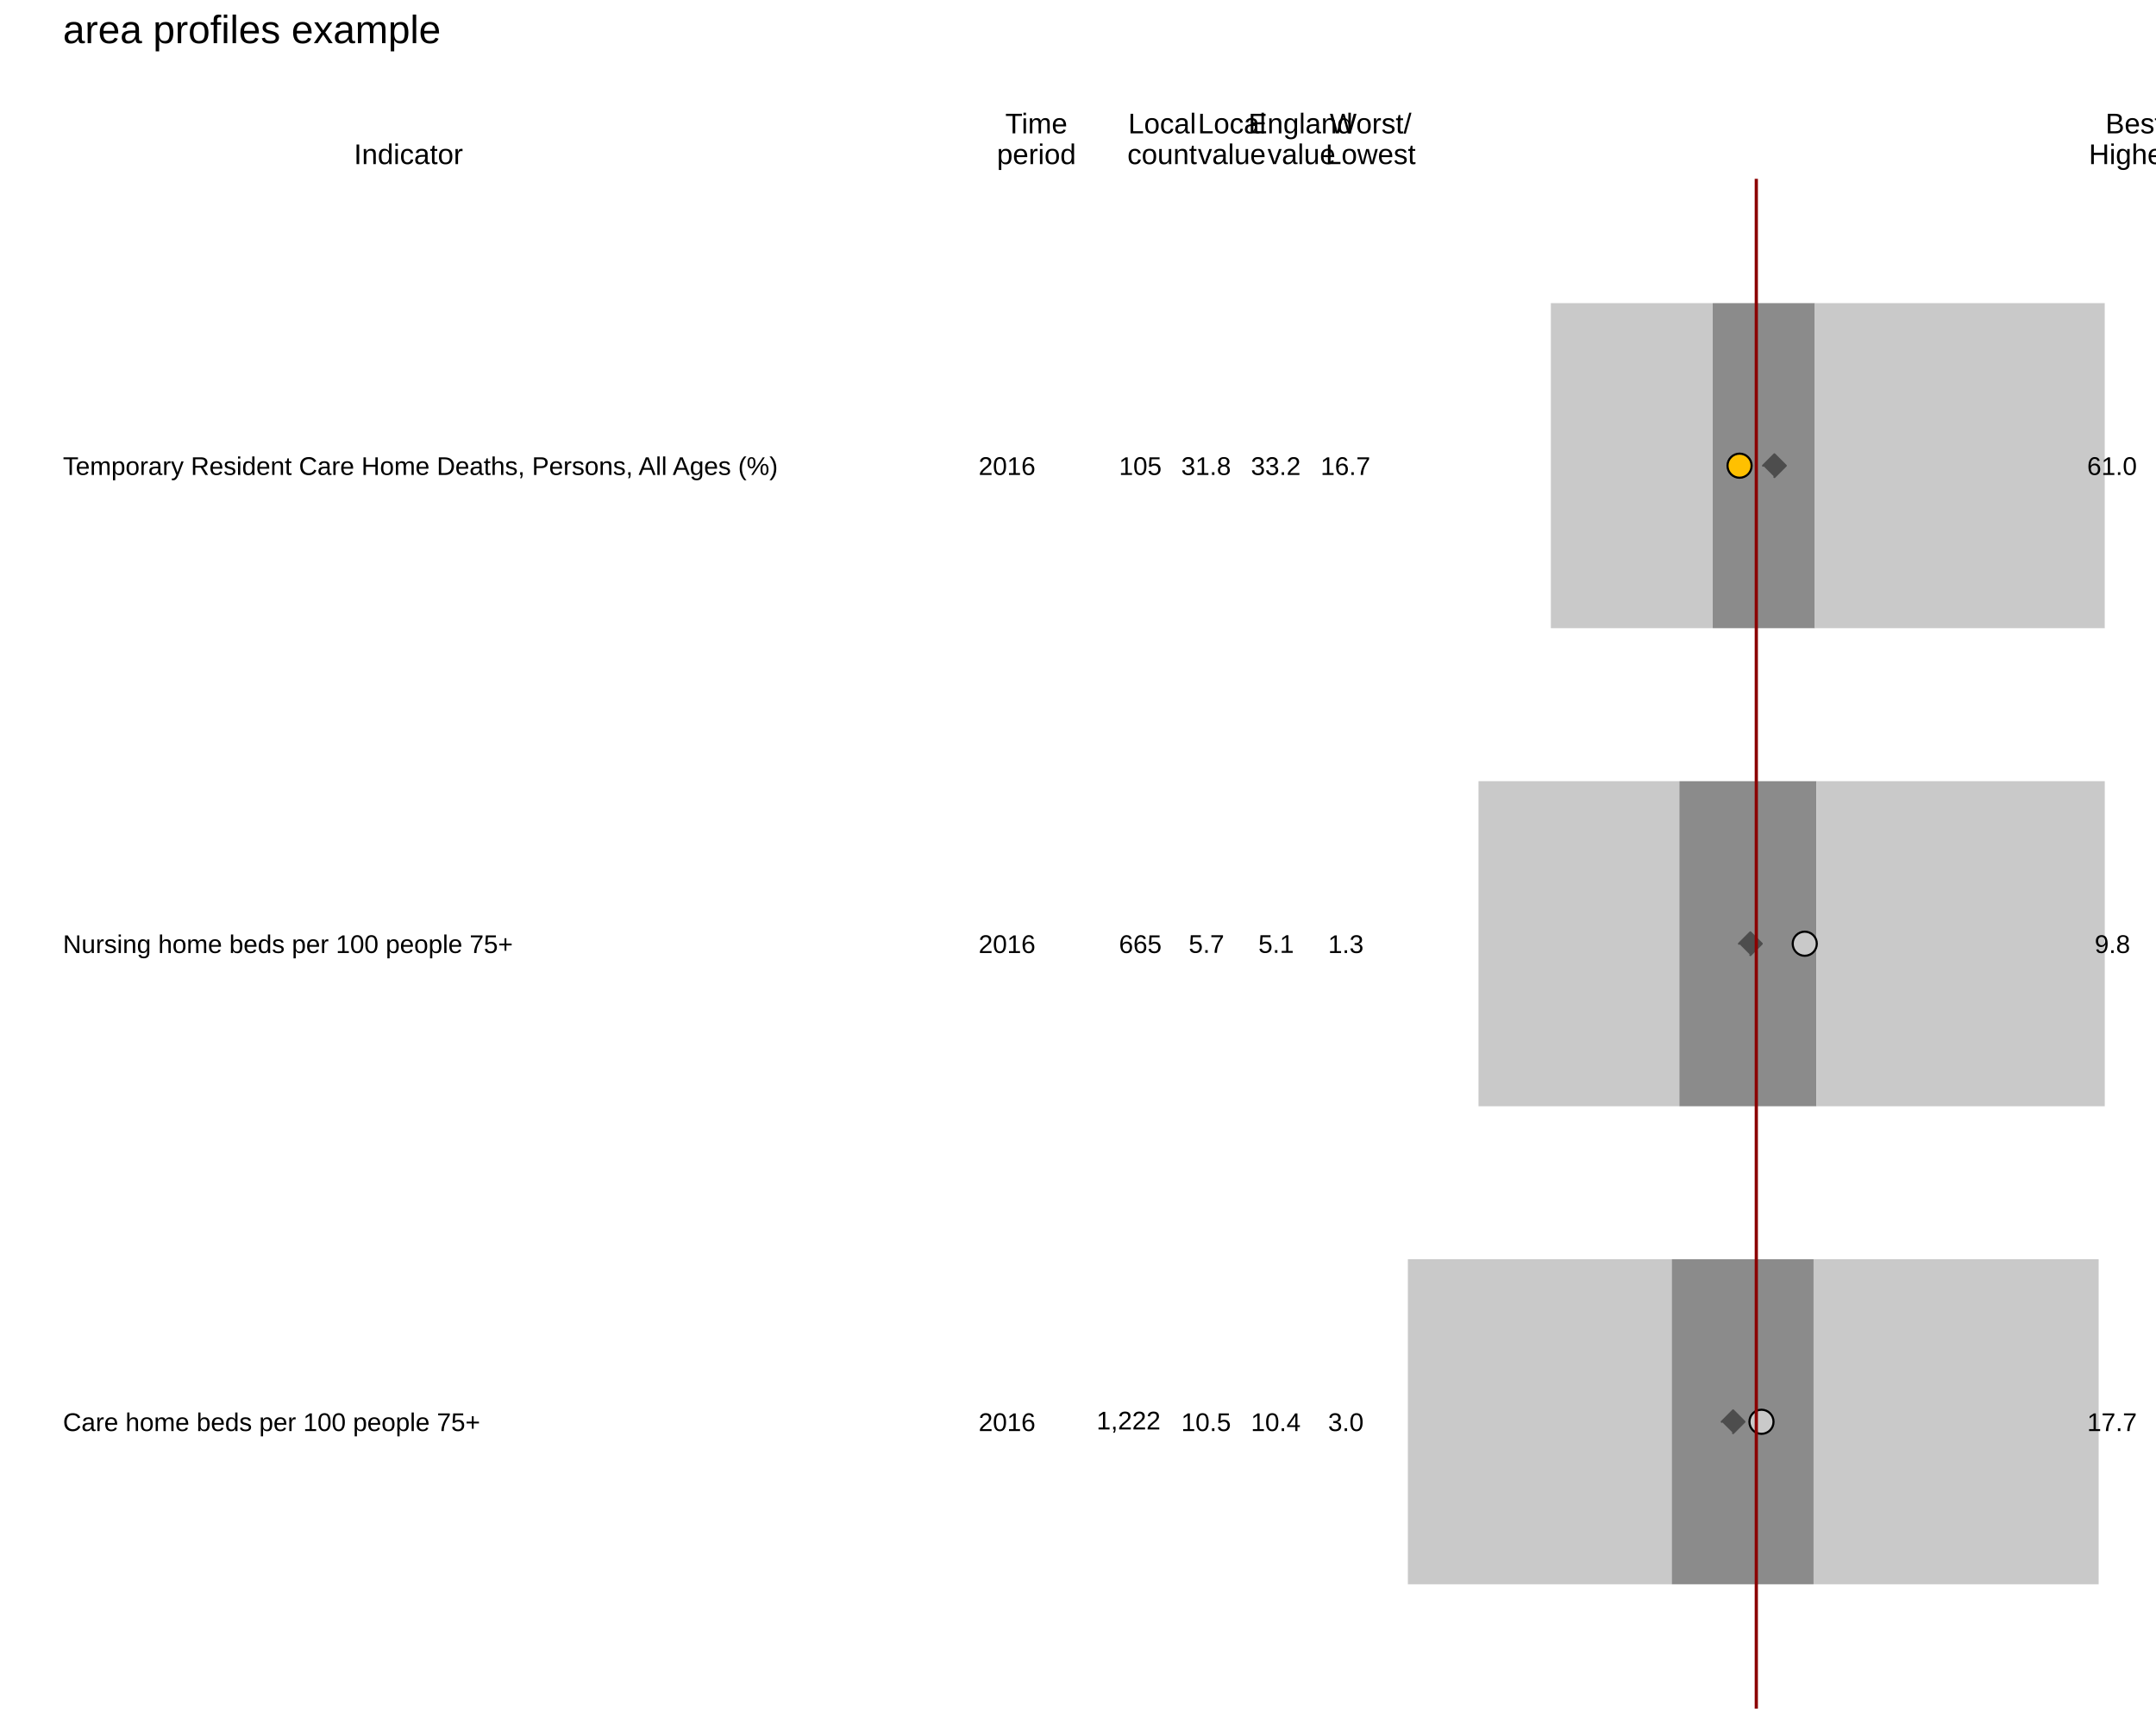
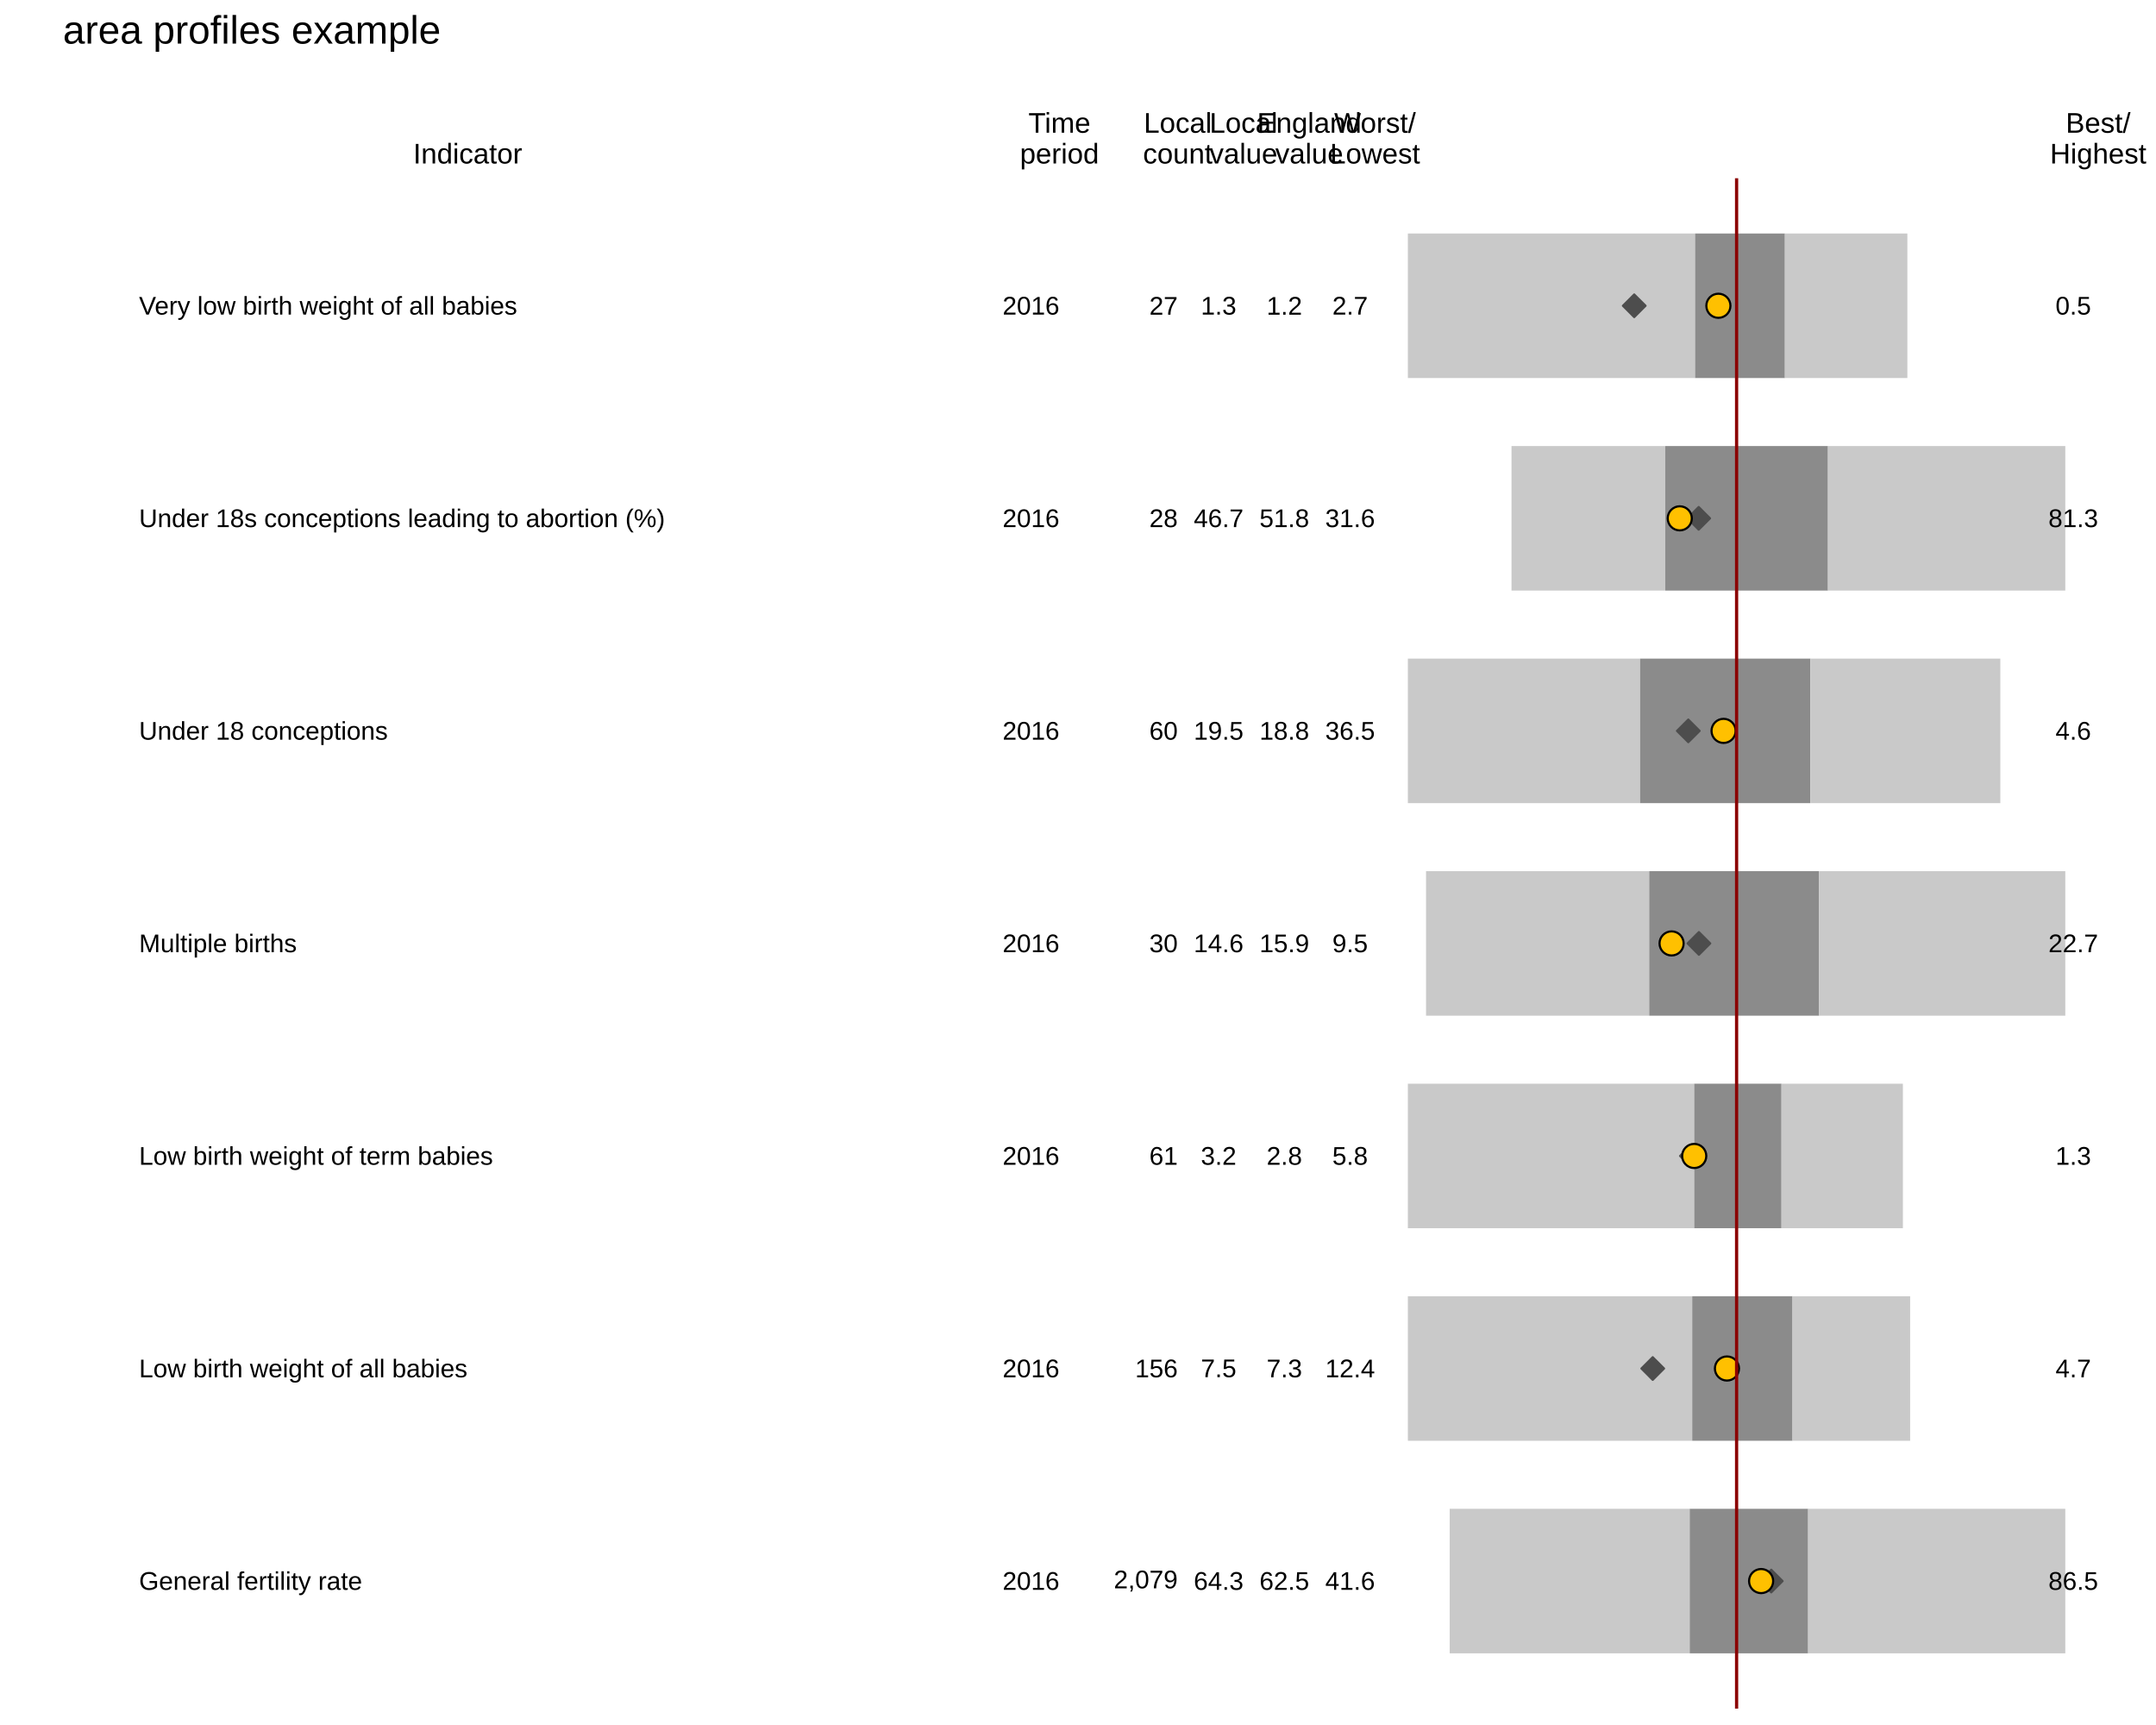
<svg xmlns="http://www.w3.org/2000/svg" viewBox="0 0 720.00 576.00">
  <defs>
    <style type="text/css">
-     line, polyline, path, rect, circle {
+     line, polyline, polygon, path, rect, circle {
      fill: none;
      stroke: #000000;
      stroke-linecap: round;
      stroke-linejoin: round;
      stroke-miterlimit: 10.00;
    }
  </style>
  </defs>
  <rect width="100%" height="100%" style="stroke: none; fill: #FFFFFF;" />
  <defs>
-     <clipPath id="cpMjEuMDA1OHw3MTQuNTIxfDU3MC41MjF8NTkuNzIyNg==">
-       <rect x="21.01" y="59.72" width="693.51" height="510.80" />
+     <clipPath id="cpMjEuMDF8NzE0LjUyfDU3MC41Mnw1OS41Mg==">
+       <rect x="21.01" y="59.52" width="693.51" height="511.00" />
    </clipPath>
  </defs>
-   <rect x="470.16" y="420.47" width="0.00" height="108.54" style="stroke-width: 1.07; stroke: none; stroke-linecap: butt; fill: #FFFFFF;" clip-path="url(#cpMjEuMDA1OHw3MTQuNTIxfDU3MC41MjF8NTkuNzIyNg==)" />
-   <rect x="470.16" y="420.47" width="88.13" height="108.54" style="stroke-width: 1.07; stroke: none; stroke-linecap: butt; fill: #C9C9C9;" clip-path="url(#cpMjEuMDA1OHw3MTQuNTIxfDU3MC41MjF8NTkuNzIyNg==)" />
-   <rect x="558.29" y="420.47" width="47.36" height="108.54" style="stroke-width: 1.07; stroke: none; stroke-linecap: butt; fill: #8B8B8B;" clip-path="url(#cpMjEuMDA1OHw3MTQuNTIxfDU3MC41MjF8NTkuNzIyNg==)" />
-   <rect x="605.65" y="420.47" width="95.20" height="108.54" style="stroke-width: 1.07; stroke: none; stroke-linecap: butt; fill: #C9C9C9;" clip-path="url(#cpMjEuMDA1OHw3MTQuNTIxfDU3MC41MjF8NTkuNzIyNg==)" />
-   <rect x="470.16" y="260.85" width="23.59" height="108.54" style="stroke-width: 1.07; stroke: none; stroke-linecap: butt; fill: #FFFFFF;" clip-path="url(#cpMjEuMDA1OHw3MTQuNTIxfDU3MC41MjF8NTkuNzIyNg==)" />
-   <rect x="493.75" y="260.85" width="67.07" height="108.54" style="stroke-width: 1.07; stroke: none; stroke-linecap: butt; fill: #C9C9C9;" clip-path="url(#cpMjEuMDA1OHw3MTQuNTIxfDU3MC41MjF8NTkuNzIyNg==)" />
-   <rect x="560.82" y="260.85" width="45.80" height="108.54" style="stroke-width: 1.07; stroke: none; stroke-linecap: butt; fill: #8B8B8B;" clip-path="url(#cpMjEuMDA1OHw3MTQuNTIxfDU3MC41MjF8NTkuNzIyNg==)" />
-   <rect x="606.62" y="260.85" width="96.27" height="108.54" style="stroke-width: 1.07; stroke: none; stroke-linecap: butt; fill: #C9C9C9;" clip-path="url(#cpMjEuMDA1OHw3MTQuNTIxfDU3MC41MjF8NTkuNzIyNg==)" />
-   <rect x="470.16" y="101.22" width="47.75" height="108.54" style="stroke-width: 1.07; stroke: none; stroke-linecap: butt; fill: #FFFFFF;" clip-path="url(#cpMjEuMDA1OHw3MTQuNTIxfDU3MC41MjF8NTkuNzIyNg==)" />
-   <rect x="517.91" y="101.22" width="54.05" height="108.54" style="stroke-width: 1.07; stroke: none; stroke-linecap: butt; fill: #C9C9C9;" clip-path="url(#cpMjEuMDA1OHw3MTQuNTIxfDU3MC41MjF8NTkuNzIyNg==)" />
-   <rect x="571.97" y="101.22" width="34.11" height="108.54" style="stroke-width: 1.07; stroke: none; stroke-linecap: butt; fill: #8B8B8B;" clip-path="url(#cpMjEuMDA1OHw3MTQuNTIxfDU3MC41MjF8NTkuNzIyNg==)" />
-   <rect x="606.07" y="101.22" width="96.81" height="108.54" style="stroke-width: 1.07; stroke: none; stroke-linecap: butt; fill: #C9C9C9;" clip-path="url(#cpMjEuMDA1OHw3MTQuNTIxfDU3MC41MjF8NTkuNzIyNg==)" />
-   <polyline points="578.77,478.53 582.55,474.75 578.77,470.96 574.98,474.75 " style="stroke-width: 0.71; stroke: #4D4D4D; fill: #4D4D4D;" clip-path="url(#cpMjEuMDA1OHw3MTQuNTIxfDU3MC41MjF8NTkuNzIyNg==)" />
-   <polyline points="584.54,318.91 588.33,315.12 584.54,311.33 580.75,315.12 " style="stroke-width: 0.71; stroke: #4D4D4D; fill: #4D4D4D;" clip-path="url(#cpMjEuMDA1OHw3MTQuNTIxfDU3MC41MjF8NTkuNzIyNg==)" />
-   <polyline points="592.57,159.28 596.36,155.50 592.57,151.71 588.78,155.50 " style="stroke-width: 0.71; stroke: #4D4D4D; fill: #4D4D4D;" clip-path="url(#cpMjEuMDA1OHw3MTQuNTIxfDU3MC41MjF8NTkuNzIyNg==)" />
-   <circle cx="588.25" cy="474.75" r="3.02pt" style="stroke-width: 0.71; fill: #C9C9C9;" clip-path="url(#cpMjEuMDA1OHw3MTQuNTIxfDU3MC41MjF8NTkuNzIyNg==)" />
-   <circle cx="602.70" cy="315.12" r="3.02pt" style="stroke-width: 0.71; fill: #C9C9C9;" clip-path="url(#cpMjEuMDA1OHw3MTQuNTIxfDU3MC41MjF8NTkuNzIyNg==)" />
-   <circle cx="580.93" cy="155.50" r="3.02pt" style="stroke-width: 0.71; fill: #FFC000;" clip-path="url(#cpMjEuMDA1OHw3MTQuNTIxfDU3MC41MjF8NTkuNzIyNg==)" />
-   <line x1="586.52" y1="570.52" x2="586.52" y2="59.72" style="stroke-width: 1.07; stroke: #8B0000; stroke-linecap: butt;" clip-path="url(#cpMjEuMDA1OHw3MTQuNTIxfDU3MC41MjF8NTkuNzIyNg==)" />
-   <g clip-path="url(#cpMjEuMDA1OHw3MTQuNTIxfDU3MC41MjF8NTkuNzIyNg==)">
-     <text x="697.00" y="477.84" style="font-size: 8.54px; font-family: Liberation Sans;" textLength="17.52px" lengthAdjust="spacingAndGlyphs">17.7</text>
-   </g>
-   <g clip-path="url(#cpMjEuMDA1OHw3MTQuNTIxfDU3MC41MjF8NTkuNzIyNg==)">
-     <text x="443.51" y="477.84" style="font-size: 8.54px; font-family: Liberation Sans;" textLength="15.01px" lengthAdjust="spacingAndGlyphs">3.0 </text>
-   </g>
-   <g clip-path="url(#cpMjEuMDA1OHw3MTQuNTIxfDU3MC41MjF8NTkuNzIyNg==)">
-     <text x="699.51" y="318.22" style="font-size: 8.54px; font-family: Liberation Sans;" textLength="15.01px" lengthAdjust="spacingAndGlyphs">9.8 </text>
-   </g>
-   <g clip-path="url(#cpMjEuMDA1OHw3MTQuNTIxfDU3MC41MjF8NTkuNzIyNg==)">
-     <text x="443.51" y="318.22" style="font-size: 8.54px; font-family: Liberation Sans;" textLength="15.01px" lengthAdjust="spacingAndGlyphs">1.3 </text>
-   </g>
-   <g clip-path="url(#cpMjEuMDA1OHw3MTQuNTIxfDU3MC41MjF8NTkuNzIyNg==)">
-     <text x="697.00" y="158.59" style="font-size: 8.54px; font-family: Liberation Sans;" textLength="17.52px" lengthAdjust="spacingAndGlyphs">61.0</text>
-   </g>
-   <g clip-path="url(#cpMjEuMDA1OHw3MTQuNTIxfDU3MC41MjF8NTkuNzIyNg==)">
-     <text x="441.01" y="158.59" style="font-size: 8.54px; font-family: Liberation Sans;" textLength="17.52px" lengthAdjust="spacingAndGlyphs">16.7</text>
-   </g>
-   <g clip-path="url(#cpMjEuMDA1OHw3MTQuNTIxfDU3MC41MjF8NTkuNzIyNg==)">
-     <text x="417.74" y="477.84" style="font-size: 8.54px; font-family: Liberation Sans;" textLength="17.52px" lengthAdjust="spacingAndGlyphs">10.4</text>
-   </g>
-   <g clip-path="url(#cpMjEuMDA1OHw3MTQuNTIxfDU3MC41MjF8NTkuNzIyNg==)">
-     <text x="420.24" y="318.17" style="font-size: 8.54px; font-family: Liberation Sans;" textLength="15.01px" lengthAdjust="spacingAndGlyphs">5.1 </text>
-   </g>
-   <g clip-path="url(#cpMjEuMDA1OHw3MTQuNTIxfDU3MC41MjF8NTkuNzIyNg==)">
-     <text x="417.74" y="158.59" style="font-size: 8.54px; font-family: Liberation Sans;" textLength="17.52px" lengthAdjust="spacingAndGlyphs">33.2</text>
-   </g>
-   <g clip-path="url(#cpMjEuMDA1OHw3MTQuNTIxfDU3MC41MjF8NTkuNzIyNg==)">
-     <text x="394.46" y="477.84" style="font-size: 8.54px; font-family: Liberation Sans;" textLength="17.52px" lengthAdjust="spacingAndGlyphs">10.5</text>
-   </g>
-   <g clip-path="url(#cpMjEuMDA1OHw3MTQuNTIxfDU3MC41MjF8NTkuNzIyNg==)">
-     <text x="396.97" y="318.17" style="font-size: 8.54px; font-family: Liberation Sans;" textLength="15.01px" lengthAdjust="spacingAndGlyphs">5.7 </text>
-   </g>
-   <g clip-path="url(#cpMjEuMDA1OHw3MTQuNTIxfDU3MC41MjF8NTkuNzIyNg==)">
-     <text x="394.46" y="158.59" style="font-size: 8.54px; font-family: Liberation Sans;" textLength="17.52px" lengthAdjust="spacingAndGlyphs">31.8</text>
-   </g>
-   <g clip-path="url(#cpMjEuMDA1OHw3MTQuNTIxfDU3MC41MjF8NTkuNzIyNg==)">
-     <text x="366.19" y="477.31" style="font-size: 8.54px; font-family: Liberation Sans;" textLength="22.52px" lengthAdjust="spacingAndGlyphs">1,222</text>
-   </g>
-   <g clip-path="url(#cpMjEuMDA1OHw3MTQuNTIxfDU3MC41MjF8NTkuNzIyNg==)">
-     <text x="373.69" y="318.22" style="font-size: 8.54px; font-family: Liberation Sans;" textLength="15.02px" lengthAdjust="spacingAndGlyphs">665</text>
-   </g>
-   <g clip-path="url(#cpMjEuMDA1OHw3MTQuNTIxfDU3MC41MjF8NTkuNzIyNg==)">
-     <text x="373.69" y="158.59" style="font-size: 8.54px; font-family: Liberation Sans;" textLength="15.02px" lengthAdjust="spacingAndGlyphs">105</text>
-   </g>
-   <g clip-path="url(#cpMjEuMDA1OHw3MTQuNTIxfDU3MC41MjF8NTkuNzIyNg==)">
-     <text x="326.80" y="477.84" style="font-size: 8.54px; font-family: Liberation Sans;" textLength="20.02px" lengthAdjust="spacingAndGlyphs">2016</text>
-   </g>
-   <g clip-path="url(#cpMjEuMDA1OHw3MTQuNTIxfDU3MC41MjF8NTkuNzIyNg==)">
-     <text x="326.80" y="318.22" style="font-size: 8.54px; font-family: Liberation Sans;" textLength="20.02px" lengthAdjust="spacingAndGlyphs">2016</text>
-   </g>
-   <g clip-path="url(#cpMjEuMDA1OHw3MTQuNTIxfDU3MC41MjF8NTkuNzIyNg==)">
-     <text x="326.80" y="158.59" style="font-size: 8.54px; font-family: Liberation Sans;" textLength="20.02px" lengthAdjust="spacingAndGlyphs">2016</text>
-   </g>
-   <g clip-path="url(#cpMjEuMDA1OHw3MTQuNTIxfDU3MC41MjF8NTkuNzIyNg==)">
-     <text x="21.01" y="477.84" style="font-size: 8.54px; font-family: Liberation Sans;" textLength="146.86px" lengthAdjust="spacingAndGlyphs">Care home beds per 100 people 75+</text>
-   </g>
-   <g clip-path="url(#cpMjEuMDA1OHw3MTQuNTIxfDU3MC41MjF8NTkuNzIyNg==)">
-     <text x="21.01" y="318.22" style="font-size: 8.54px; font-family: Liberation Sans;" textLength="158.36px" lengthAdjust="spacingAndGlyphs">Nursing home beds per 100 people 75+</text>
-   </g>
-   <g clip-path="url(#cpMjEuMDA1OHw3MTQuNTIxfDU3MC41MjF8NTkuNzIyNg==)">
-     <text x="21.01" y="158.59" style="font-size: 8.54px; font-family: Liberation Sans;" textLength="256.10px" lengthAdjust="spacingAndGlyphs">Temporary Resident Care Home Deaths, Persons, All Ages (%) </text>
+   <rect x="470.16" y="503.81" width="13.96" height="48.26" style="stroke-width: 1.07; stroke: none; stroke-linecap: butt; fill: #FFFFFF;" clip-path="url(#cpMjEuMDF8NzE0LjUyfDU3MC41Mnw1OS41Mg==)" />
+   <rect x="484.12" y="503.81" width="80.16" height="48.26" style="stroke-width: 1.07; stroke: none; stroke-linecap: butt; fill: #C9C9C9;" clip-path="url(#cpMjEuMDF8NzE0LjUyfDU3MC41Mnw1OS41Mg==)" />
+   <rect x="564.28" y="503.81" width="39.55" height="48.26" style="stroke-width: 1.07; stroke: none; stroke-linecap: butt; fill: #8B8B8B;" clip-path="url(#cpMjEuMDF8NzE0LjUyfDU3MC41Mnw1OS41Mg==)" />
+   <rect x="603.82" y="503.81" width="85.89" height="48.26" style="stroke-width: 1.07; stroke: none; stroke-linecap: butt; fill: #C9C9C9;" clip-path="url(#cpMjEuMDF8NzE0LjUyfDU3MC41Mnw1OS41Mg==)" />
+   <rect x="470.16" y="432.83" width="0.00" height="48.26" style="stroke-width: 1.07; stroke: none; stroke-linecap: butt; fill: #FFFFFF;" clip-path="url(#cpMjEuMDF8NzE0LjUyfDU3MC41Mnw1OS41Mg==)" />
+   <rect x="470.16" y="432.83" width="94.96" height="48.26" style="stroke-width: 1.07; stroke: none; stroke-linecap: butt; fill: #C9C9C9;" clip-path="url(#cpMjEuMDF8NzE0LjUyfDU3MC41Mnw1OS41Mg==)" />
+   <rect x="565.12" y="432.83" width="33.49" height="48.26" style="stroke-width: 1.07; stroke: none; stroke-linecap: butt; fill: #8B8B8B;" clip-path="url(#cpMjEuMDF8NzE0LjUyfDU3MC41Mnw1OS41Mg==)" />
+   <rect x="598.61" y="432.83" width="39.29" height="48.26" style="stroke-width: 1.07; stroke: none; stroke-linecap: butt; fill: #C9C9C9;" clip-path="url(#cpMjEuMDF8NzE0LjUyfDU3MC41Mnw1OS41Mg==)" />
+   <rect x="470.16" y="361.86" width="0.00" height="48.26" style="stroke-width: 1.07; stroke: none; stroke-linecap: butt; fill: #FFFFFF;" clip-path="url(#cpMjEuMDF8NzE0LjUyfDU3MC41Mnw1OS41Mg==)" />
+   <rect x="470.16" y="361.86" width="95.63" height="48.26" style="stroke-width: 1.07; stroke: none; stroke-linecap: butt; fill: #C9C9C9;" clip-path="url(#cpMjEuMDF8NzE0LjUyfDU3MC41Mnw1OS41Mg==)" />
+   <rect x="565.79" y="361.86" width="29.14" height="48.26" style="stroke-width: 1.07; stroke: none; stroke-linecap: butt; fill: #8B8B8B;" clip-path="url(#cpMjEuMDF8NzE0LjUyfDU3MC41Mnw1OS41Mg==)" />
+   <rect x="594.93" y="361.86" width="40.54" height="48.26" style="stroke-width: 1.07; stroke: none; stroke-linecap: butt; fill: #C9C9C9;" clip-path="url(#cpMjEuMDF8NzE0LjUyfDU3MC41Mnw1OS41Mg==)" />
+   <rect x="470.16" y="290.89" width="6.07" height="48.26" style="stroke-width: 1.07; stroke: none; stroke-linecap: butt; fill: #FFFFFF;" clip-path="url(#cpMjEuMDF8NzE0LjUyfDU3MC41Mnw1OS41Mg==)" />
+   <rect x="476.23" y="290.89" width="74.53" height="48.26" style="stroke-width: 1.07; stroke: none; stroke-linecap: butt; fill: #C9C9C9;" clip-path="url(#cpMjEuMDF8NzE0LjUyfDU3MC41Mnw1OS41Mg==)" />
+   <rect x="550.76" y="290.89" width="56.72" height="48.26" style="stroke-width: 1.07; stroke: none; stroke-linecap: butt; fill: #8B8B8B;" clip-path="url(#cpMjEuMDF8NzE0LjUyfDU3MC41Mnw1OS41Mg==)" />
+   <rect x="607.48" y="290.89" width="82.23" height="48.26" style="stroke-width: 1.07; stroke: none; stroke-linecap: butt; fill: #C9C9C9;" clip-path="url(#cpMjEuMDF8NzE0LjUyfDU3MC41Mnw1OS41Mg==)" />
+   <rect x="470.16" y="219.92" width="0.00" height="48.26" style="stroke-width: 1.07; stroke: none; stroke-linecap: butt; fill: #FFFFFF;" clip-path="url(#cpMjEuMDF8NzE0LjUyfDU3MC41Mnw1OS41Mg==)" />
+   <rect x="470.16" y="219.92" width="77.52" height="48.26" style="stroke-width: 1.07; stroke: none; stroke-linecap: butt; fill: #C9C9C9;" clip-path="url(#cpMjEuMDF8NzE0LjUyfDU3MC41Mnw1OS41Mg==)" />
+   <rect x="547.69" y="219.92" width="56.90" height="48.26" style="stroke-width: 1.07; stroke: none; stroke-linecap: butt; fill: #8B8B8B;" clip-path="url(#cpMjEuMDF8NzE0LjUyfDU3MC41Mnw1OS41Mg==)" />
+   <rect x="604.59" y="219.92" width="63.42" height="48.26" style="stroke-width: 1.07; stroke: none; stroke-linecap: butt; fill: #C9C9C9;" clip-path="url(#cpMjEuMDF8NzE0LjUyfDU3MC41Mnw1OS41Mg==)" />
+   <rect x="470.16" y="148.94" width="34.61" height="48.26" style="stroke-width: 1.07; stroke: none; stroke-linecap: butt; fill: #FFFFFF;" clip-path="url(#cpMjEuMDF8NzE0LjUyfDU3MC41Mnw1OS41Mg==)" />
+   <rect x="504.77" y="148.94" width="51.35" height="48.26" style="stroke-width: 1.07; stroke: none; stroke-linecap: butt; fill: #C9C9C9;" clip-path="url(#cpMjEuMDF8NzE0LjUyfDU3MC41Mnw1OS41Mg==)" />
+   <rect x="556.12" y="148.94" width="54.33" height="48.26" style="stroke-width: 1.07; stroke: none; stroke-linecap: butt; fill: #8B8B8B;" clip-path="url(#cpMjEuMDF8NzE0LjUyfDU3MC41Mnw1OS41Mg==)" />
+   <rect x="610.45" y="148.94" width="79.26" height="48.26" style="stroke-width: 1.07; stroke: none; stroke-linecap: butt; fill: #C9C9C9;" clip-path="url(#cpMjEuMDF8NzE0LjUyfDU3MC41Mnw1OS41Mg==)" />
+   <rect x="470.16" y="77.97" width="0.00" height="48.26" style="stroke-width: 1.07; stroke: none; stroke-linecap: butt; fill: #FFFFFF;" clip-path="url(#cpMjEuMDF8NzE0LjUyfDU3MC41Mnw1OS41Mg==)" />
+   <rect x="470.16" y="77.97" width="95.92" height="48.26" style="stroke-width: 1.07; stroke: none; stroke-linecap: butt; fill: #C9C9C9;" clip-path="url(#cpMjEuMDF8NzE0LjUyfDU3MC41Mnw1OS41Mg==)" />
+   <rect x="566.08" y="77.97" width="29.99" height="48.26" style="stroke-width: 1.07; stroke: none; stroke-linecap: butt; fill: #8B8B8B;" clip-path="url(#cpMjEuMDF8NzE0LjUyfDU3MC41Mnw1OS41Mg==)" />
+   <rect x="596.07" y="77.97" width="40.90" height="48.26" style="stroke-width: 1.07; stroke: none; stroke-linecap: butt; fill: #C9C9C9;" clip-path="url(#cpMjEuMDF8NzE0LjUyfDU3MC41Mnw1OS41Mg==)" />
+   <polygon points="591.51,531.72 595.30,527.94 591.51,524.15 587.73,527.94 " style="stroke-width: 0.71; stroke: #4D4D4D; fill: #4D4D4D;" clip-path="url(#cpMjEuMDF8NzE0LjUyfDU3MC41Mnw1OS41Mg==)" />
+   <polygon points="551.93,460.75 555.72,456.96 551.93,453.18 548.15,456.96 " style="stroke-width: 0.71; stroke: #4D4D4D; fill: #4D4D4D;" clip-path="url(#cpMjEuMDF8NzE0LjUyfDU3MC41Mnw1OS41Mg==)" />
+   <polygon points="564.85,389.78 568.63,385.99 564.85,382.21 561.06,385.99 " style="stroke-width: 0.71; stroke: #4D4D4D; fill: #4D4D4D;" clip-path="url(#cpMjEuMDF8NzE0LjUyfDU3MC41Mnw1OS41Mg==)" />
+   <polygon points="567.35,318.81 571.14,315.02 567.35,311.23 563.57,315.02 " style="stroke-width: 0.71; stroke: #4D4D4D; fill: #4D4D4D;" clip-path="url(#cpMjEuMDF8NzE0LjUyfDU3MC41Mnw1OS41Mg==)" />
+   <polygon points="563.81,247.83 567.60,244.05 563.81,240.26 560.02,244.05 " style="stroke-width: 0.71; stroke: #4D4D4D; fill: #4D4D4D;" clip-path="url(#cpMjEuMDF8NzE0LjUyfDU3MC41Mnw1OS41Mg==)" />
+   <polygon points="567.28,176.86 571.07,173.08 567.28,169.29 563.50,173.08 " style="stroke-width: 0.71; stroke: #4D4D4D; fill: #4D4D4D;" clip-path="url(#cpMjEuMDF8NzE0LjUyfDU3MC41Mnw1OS41Mg==)" />
+   <polygon points="545.75,105.89 549.54,102.10 545.75,98.32 541.97,102.10 " style="stroke-width: 0.71; stroke: #4D4D4D; fill: #4D4D4D;" clip-path="url(#cpMjEuMDF8NzE0LjUyfDU3MC41Mnw1OS41Mg==)" />
+   <circle cx="588.13" cy="527.94" r="3.02pt" style="stroke-width: 0.71; fill: #FFC000;" clip-path="url(#cpMjEuMDF8NzE0LjUyfDU3MC41Mnw1OS41Mg==)" />
+   <circle cx="576.72" cy="456.96" r="3.02pt" style="stroke-width: 0.71; fill: #FFC000;" clip-path="url(#cpMjEuMDF8NzE0LjUyfDU3MC41Mnw1OS41Mg==)" />
+   <circle cx="565.79" cy="385.99" r="3.02pt" style="stroke-width: 0.71; fill: #FFC000;" clip-path="url(#cpMjEuMDF8NzE0LjUyfDU3MC41Mnw1OS41Mg==)" />
+   <circle cx="558.23" cy="315.02" r="3.02pt" style="stroke-width: 0.71; fill: #FFC000;" clip-path="url(#cpMjEuMDF8NzE0LjUyfDU3MC41Mnw1OS41Mg==)" />
+   <circle cx="575.59" cy="244.05" r="3.02pt" style="stroke-width: 0.71; fill: #FFC000;" clip-path="url(#cpMjEuMDF8NzE0LjUyfDU3MC41Mnw1OS41Mg==)" />
+   <circle cx="560.96" cy="173.08" r="3.02pt" style="stroke-width: 0.71; fill: #FFC000;" clip-path="url(#cpMjEuMDF8NzE0LjUyfDU3MC41Mnw1OS41Mg==)" />
+   <circle cx="573.86" cy="102.10" r="3.02pt" style="stroke-width: 0.71; fill: #FFC000;" clip-path="url(#cpMjEuMDF8NzE0LjUyfDU3MC41Mnw1OS41Mg==)" />
+   <line x1="579.94" y1="570.52" x2="579.94" y2="59.52" style="stroke-width: 1.07; stroke: #8B0000; stroke-linecap: butt;" clip-path="url(#cpMjEuMDF8NzE0LjUyfDU3MC41Mnw1OS41Mg==)" />
+   <g clip-path="url(#cpMjEuMDF8NzE0LjUyfDU3MC41Mnw1OS41Mg==)">
+     <text x="684.06" y="530.87" style="font-size: 8.54px; font-family: Liberation Sans;" textLength="16.62px" lengthAdjust="spacingAndGlyphs">86.5</text>
+   </g>
+   <g clip-path="url(#cpMjEuMDF8NzE0LjUyfDU3MC41Mnw1OS41Mg==)">
+     <text x="442.56" y="530.87" style="font-size: 8.54px; font-family: Liberation Sans;" textLength="16.62px" lengthAdjust="spacingAndGlyphs">41.6</text>
+   </g>
+   <g clip-path="url(#cpMjEuMDF8NzE0LjUyfDU3MC41Mnw1OS41Mg==)">
+     <text x="686.44" y="459.90" style="font-size: 8.54px; font-family: Liberation Sans;" textLength="14.25px" lengthAdjust="spacingAndGlyphs">4.7 </text>
+   </g>
+   <g clip-path="url(#cpMjEuMDF8NzE0LjUyfDU3MC41Mnw1OS41Mg==)">
+     <text x="442.56" y="459.90" style="font-size: 8.54px; font-family: Liberation Sans;" textLength="16.62px" lengthAdjust="spacingAndGlyphs">12.4</text>
+   </g>
+   <g clip-path="url(#cpMjEuMDF8NzE0LjUyfDU3MC41Mnw1OS41Mg==)">
+     <text x="686.44" y="388.93" style="font-size: 8.54px; font-family: Liberation Sans;" textLength="14.25px" lengthAdjust="spacingAndGlyphs">1.3 </text>
+   </g>
+   <g clip-path="url(#cpMjEuMDF8NzE0LjUyfDU3MC41Mnw1OS41Mg==)">
+     <text x="444.93" y="388.93" style="font-size: 8.54px; font-family: Liberation Sans;" textLength="14.25px" lengthAdjust="spacingAndGlyphs">5.8 </text>
+   </g>
+   <g clip-path="url(#cpMjEuMDF8NzE0LjUyfDU3MC41Mnw1OS41Mg==)">
+     <text x="684.06" y="317.96" style="font-size: 8.54px; font-family: Liberation Sans;" textLength="16.62px" lengthAdjust="spacingAndGlyphs">22.7</text>
+   </g>
+   <g clip-path="url(#cpMjEuMDF8NzE0LjUyfDU3MC41Mnw1OS41Mg==)">
+     <text x="444.93" y="317.96" style="font-size: 8.54px; font-family: Liberation Sans;" textLength="14.25px" lengthAdjust="spacingAndGlyphs">9.5 </text>
+   </g>
+   <g clip-path="url(#cpMjEuMDF8NzE0LjUyfDU3MC41Mnw1OS41Mg==)">
+     <text x="686.44" y="246.99" style="font-size: 8.54px; font-family: Liberation Sans;" textLength="14.25px" lengthAdjust="spacingAndGlyphs">4.6 </text>
+   </g>
+   <g clip-path="url(#cpMjEuMDF8NzE0LjUyfDU3MC41Mnw1OS41Mg==)">
+     <text x="442.56" y="246.99" style="font-size: 8.54px; font-family: Liberation Sans;" textLength="16.62px" lengthAdjust="spacingAndGlyphs">36.5</text>
+   </g>
+   <g clip-path="url(#cpMjEuMDF8NzE0LjUyfDU3MC41Mnw1OS41Mg==)">
+     <text x="684.06" y="176.01" style="font-size: 8.54px; font-family: Liberation Sans;" textLength="16.62px" lengthAdjust="spacingAndGlyphs">81.3</text>
+   </g>
+   <g clip-path="url(#cpMjEuMDF8NzE0LjUyfDU3MC41Mnw1OS41Mg==)">
+     <text x="442.56" y="176.01" style="font-size: 8.54px; font-family: Liberation Sans;" textLength="16.62px" lengthAdjust="spacingAndGlyphs">31.6</text>
+   </g>
+   <g clip-path="url(#cpMjEuMDF8NzE0LjUyfDU3MC41Mnw1OS41Mg==)">
+     <text x="686.44" y="105.04" style="font-size: 8.54px; font-family: Liberation Sans;" textLength="14.25px" lengthAdjust="spacingAndGlyphs">0.5 </text>
+   </g>
+   <g clip-path="url(#cpMjEuMDF8NzE0LjUyfDU3MC41Mnw1OS41Mg==)">
+     <text x="444.93" y="105.04" style="font-size: 8.54px; font-family: Liberation Sans;" textLength="14.25px" lengthAdjust="spacingAndGlyphs">2.7 </text>
+   </g>
+   <g clip-path="url(#cpMjEuMDF8NzE0LjUyfDU3MC41Mnw1OS41Mg==)">
+     <text x="420.60" y="530.87" style="font-size: 8.54px; font-family: Liberation Sans;" textLength="16.62px" lengthAdjust="spacingAndGlyphs">62.5</text>
+   </g>
+   <g clip-path="url(#cpMjEuMDF8NzE0LjUyfDU3MC41Mnw1OS41Mg==)">
+     <text x="422.98" y="459.90" style="font-size: 8.54px; font-family: Liberation Sans;" textLength="14.25px" lengthAdjust="spacingAndGlyphs">7.3 </text>
+   </g>
+   <g clip-path="url(#cpMjEuMDF8NzE0LjUyfDU3MC41Mnw1OS41Mg==)">
+     <text x="422.98" y="388.93" style="font-size: 8.54px; font-family: Liberation Sans;" textLength="14.25px" lengthAdjust="spacingAndGlyphs">2.8 </text>
+   </g>
+   <g clip-path="url(#cpMjEuMDF8NzE0LjUyfDU3MC41Mnw1OS41Mg==)">
+     <text x="420.60" y="317.96" style="font-size: 8.54px; font-family: Liberation Sans;" textLength="16.62px" lengthAdjust="spacingAndGlyphs">15.9</text>
+   </g>
+   <g clip-path="url(#cpMjEuMDF8NzE0LjUyfDU3MC41Mnw1OS41Mg==)">
+     <text x="420.60" y="246.99" style="font-size: 8.54px; font-family: Liberation Sans;" textLength="16.62px" lengthAdjust="spacingAndGlyphs">18.8</text>
+   </g>
+   <g clip-path="url(#cpMjEuMDF8NzE0LjUyfDU3MC41Mnw1OS41Mg==)">
+     <text x="420.60" y="176.01" style="font-size: 8.54px; font-family: Liberation Sans;" textLength="16.62px" lengthAdjust="spacingAndGlyphs">51.8</text>
+   </g>
+   <g clip-path="url(#cpMjEuMDF8NzE0LjUyfDU3MC41Mnw1OS41Mg==)">
+     <text x="422.98" y="105.08" style="font-size: 8.54px; font-family: Liberation Sans;" textLength="14.25px" lengthAdjust="spacingAndGlyphs">1.2 </text>
+   </g>
+   <g clip-path="url(#cpMjEuMDF8NzE0LjUyfDU3MC41Mnw1OS41Mg==)">
+     <text x="398.65" y="530.87" style="font-size: 8.54px; font-family: Liberation Sans;" textLength="16.62px" lengthAdjust="spacingAndGlyphs">64.3</text>
+   </g>
+   <g clip-path="url(#cpMjEuMDF8NzE0LjUyfDU3MC41Mnw1OS41Mg==)">
+     <text x="401.02" y="459.86" style="font-size: 8.54px; font-family: Liberation Sans;" textLength="14.25px" lengthAdjust="spacingAndGlyphs">7.5 </text>
+   </g>
+   <g clip-path="url(#cpMjEuMDF8NzE0LjUyfDU3MC41Mnw1OS41Mg==)">
+     <text x="401.02" y="388.93" style="font-size: 8.54px; font-family: Liberation Sans;" textLength="14.25px" lengthAdjust="spacingAndGlyphs">3.2 </text>
+   </g>
+   <g clip-path="url(#cpMjEuMDF8NzE0LjUyfDU3MC41Mnw1OS41Mg==)">
+     <text x="398.65" y="317.96" style="font-size: 8.54px; font-family: Liberation Sans;" textLength="16.62px" lengthAdjust="spacingAndGlyphs">14.6</text>
+   </g>
+   <g clip-path="url(#cpMjEuMDF8NzE0LjUyfDU3MC41Mnw1OS41Mg==)">
+     <text x="398.65" y="246.99" style="font-size: 8.54px; font-family: Liberation Sans;" textLength="16.62px" lengthAdjust="spacingAndGlyphs">19.5</text>
+   </g>
+   <g clip-path="url(#cpMjEuMDF8NzE0LjUyfDU3MC41Mnw1OS41Mg==)">
+     <text x="398.65" y="176.01" style="font-size: 8.54px; font-family: Liberation Sans;" textLength="16.62px" lengthAdjust="spacingAndGlyphs">46.7</text>
+   </g>
+   <g clip-path="url(#cpMjEuMDF8NzE0LjUyfDU3MC41Mnw1OS41Mg==)">
+     <text x="401.02" y="105.04" style="font-size: 8.54px; font-family: Liberation Sans;" textLength="14.25px" lengthAdjust="spacingAndGlyphs">1.3 </text>
+   </g>
+   <g clip-path="url(#cpMjEuMDF8NzE0LjUyfDU3MC41Mnw1OS41Mg==)">
+     <text x="371.94" y="530.37" style="font-size: 8.54px; font-family: Liberation Sans;" textLength="21.38px" lengthAdjust="spacingAndGlyphs">2,079</text>
+   </g>
+   <g clip-path="url(#cpMjEuMDF8NzE0LjUyfDU3MC41Mnw1OS41Mg==)">
+     <text x="379.07" y="459.90" style="font-size: 8.54px; font-family: Liberation Sans;" textLength="14.25px" lengthAdjust="spacingAndGlyphs">156</text>
+   </g>
+   <g clip-path="url(#cpMjEuMDF8NzE0LjUyfDU3MC41Mnw1OS41Mg==)">
+     <text x="383.82" y="388.93" style="font-size: 8.54px; font-family: Liberation Sans;" textLength="9.50px" lengthAdjust="spacingAndGlyphs">61</text>
+   </g>
+   <g clip-path="url(#cpMjEuMDF8NzE0LjUyfDU3MC41Mnw1OS41Mg==)">
+     <text x="383.82" y="317.96" style="font-size: 8.54px; font-family: Liberation Sans;" textLength="9.50px" lengthAdjust="spacingAndGlyphs">30</text>
+   </g>
+   <g clip-path="url(#cpMjEuMDF8NzE0LjUyfDU3MC41Mnw1OS41Mg==)">
+     <text x="383.82" y="246.99" style="font-size: 8.54px; font-family: Liberation Sans;" textLength="9.50px" lengthAdjust="spacingAndGlyphs">60</text>
+   </g>
+   <g clip-path="url(#cpMjEuMDF8NzE0LjUyfDU3MC41Mnw1OS41Mg==)">
+     <text x="383.82" y="176.01" style="font-size: 8.54px; font-family: Liberation Sans;" textLength="9.50px" lengthAdjust="spacingAndGlyphs">28</text>
+   </g>
+   <g clip-path="url(#cpMjEuMDF8NzE0LjUyfDU3MC41Mnw1OS41Mg==)">
+     <text x="383.82" y="105.08" style="font-size: 8.54px; font-family: Liberation Sans;" textLength="9.50px" lengthAdjust="spacingAndGlyphs">27</text>
+   </g>
+   <g clip-path="url(#cpMjEuMDF8NzE0LjUyfDU3MC41Mnw1OS41Mg==)">
+     <text x="334.80" y="530.87" style="font-size: 8.54px; font-family: Liberation Sans;" textLength="19.00px" lengthAdjust="spacingAndGlyphs">2016</text>
+   </g>
+   <g clip-path="url(#cpMjEuMDF8NzE0LjUyfDU3MC41Mnw1OS41Mg==)">
+     <text x="334.80" y="459.90" style="font-size: 8.54px; font-family: Liberation Sans;" textLength="19.00px" lengthAdjust="spacingAndGlyphs">2016</text>
+   </g>
+   <g clip-path="url(#cpMjEuMDF8NzE0LjUyfDU3MC41Mnw1OS41Mg==)">
+     <text x="334.80" y="388.93" style="font-size: 8.54px; font-family: Liberation Sans;" textLength="19.00px" lengthAdjust="spacingAndGlyphs">2016</text>
+   </g>
+   <g clip-path="url(#cpMjEuMDF8NzE0LjUyfDU3MC41Mnw1OS41Mg==)">
+     <text x="334.80" y="317.96" style="font-size: 8.54px; font-family: Liberation Sans;" textLength="19.00px" lengthAdjust="spacingAndGlyphs">2016</text>
+   </g>
+   <g clip-path="url(#cpMjEuMDF8NzE0LjUyfDU3MC41Mnw1OS41Mg==)">
+     <text x="334.80" y="246.99" style="font-size: 8.54px; font-family: Liberation Sans;" textLength="19.00px" lengthAdjust="spacingAndGlyphs">2016</text>
+   </g>
+   <g clip-path="url(#cpMjEuMDF8NzE0LjUyfDU3MC41Mnw1OS41Mg==)">
+     <text x="334.80" y="176.01" style="font-size: 8.54px; font-family: Liberation Sans;" textLength="19.00px" lengthAdjust="spacingAndGlyphs">2016</text>
+   </g>
+   <g clip-path="url(#cpMjEuMDF8NzE0LjUyfDU3MC41Mnw1OS41Mg==)">
+     <text x="334.80" y="105.04" style="font-size: 8.54px; font-family: Liberation Sans;" textLength="19.00px" lengthAdjust="spacingAndGlyphs">2016</text>
+   </g>
+   <g clip-path="url(#cpMjEuMDF8NzE0LjUyfDU3MC41Mnw1OS41Mg==)">
+     <text x="46.43" y="530.87" style="font-size: 8.54px; font-family: Liberation Sans;" textLength="76.88px" lengthAdjust="spacingAndGlyphs">General fertility rate </text>
+   </g>
+   <g clip-path="url(#cpMjEuMDF8NzE0LjUyfDU3MC41Mnw1OS41Mg==)">
+     <text x="46.43" y="459.90" style="font-size: 8.54px; font-family: Liberation Sans;" textLength="109.62px" lengthAdjust="spacingAndGlyphs">Low birth weight of all babies</text>
+   </g>
+   <g clip-path="url(#cpMjEuMDF8NzE0LjUyfDU3MC41Mnw1OS41Mg==)">
+     <text x="46.43" y="388.93" style="font-size: 8.54px; font-family: Liberation Sans;" textLength="118.17px" lengthAdjust="spacingAndGlyphs">Low birth weight of term babies</text>
+   </g>
+   <g clip-path="url(#cpMjEuMDF8NzE0LjUyfDU3MC41Mnw1OS41Mg==)">
+     <text x="46.43" y="317.96" style="font-size: 8.54px; font-family: Liberation Sans;" textLength="52.66px" lengthAdjust="spacingAndGlyphs">Multiple births</text>
+   </g>
+   <g clip-path="url(#cpMjEuMDF8NzE0LjUyfDU3MC41Mnw1OS41Mg==)">
+     <text x="46.43" y="246.99" style="font-size: 8.54px; font-family: Liberation Sans;" textLength="83.06px" lengthAdjust="spacingAndGlyphs">Under 18 conceptions</text>
+   </g>
+   <g clip-path="url(#cpMjEuMDF8NzE0LjUyfDU3MC41Mnw1OS41Mg==)">
+     <text x="46.43" y="176.01" style="font-size: 8.54px; font-family: Liberation Sans;" textLength="175.61px" lengthAdjust="spacingAndGlyphs">Under 18s conceptions leading to abortion (%)</text>
+   </g>
+   <g clip-path="url(#cpMjEuMDF8NzE0LjUyfDU3MC41Mnw1OS41Mg==)">
+     <text x="46.43" y="105.04" style="font-size: 8.54px; font-family: Liberation Sans;" textLength="126.22px" lengthAdjust="spacingAndGlyphs">Very low birth weight of all babies</text>
  </g>
  <defs>
-     <clipPath id="cpMHw3MjB8NTc2fDA=">
+     <clipPath id="cpMC4wMHw3MjAuMDB8NTc2LjAwfDAuMDA=">
      <rect x="0.00" y="0.00" width="720.00" height="576.00" />
    </clipPath>
  </defs>
-   <g clip-path="url(#cpMHw3MjB8NTc2fDA=)">
-     <text x="118.19" y="54.79" style="font-size: 9.50px; font-family: Liberation Sans;" textLength="38.35px" lengthAdjust="spacingAndGlyphs">Indicator</text>
-   </g>
-   <g clip-path="url(#cpMHw3MjB8NTc2fDA=)">
-     <text x="335.71" y="44.53" style="font-size: 9.50px; font-family: Liberation Sans;" textLength="22.22px" lengthAdjust="spacingAndGlyphs">Time</text>
-   </g>
-   <g clip-path="url(#cpMHw3MjB8NTc2fDA=)">
-     <text x="332.92" y="54.79" style="font-size: 9.50px; font-family: Liberation Sans;" textLength="27.80px" lengthAdjust="spacingAndGlyphs">period</text>
-   </g>
-   <g clip-path="url(#cpMHw3MjB8NTc2fDA=)">
-     <text x="376.76" y="44.53" style="font-size: 9.50px; font-family: Liberation Sans;" textLength="23.91px" lengthAdjust="spacingAndGlyphs">Local</text>
-   </g>
-   <g clip-path="url(#cpMHw3MjB8NTc2fDA=)">
-     <text x="376.48" y="54.79" style="font-size: 9.50px; font-family: Liberation Sans;" textLength="24.46px" lengthAdjust="spacingAndGlyphs">count</text>
-   </g>
-   <g clip-path="url(#cpMHw3MjB8NTc2fDA=)">
-     <text x="400.03" y="44.53" style="font-size: 9.50px; font-family: Liberation Sans;" textLength="23.91px" lengthAdjust="spacingAndGlyphs">Local</text>
-   </g>
-   <g clip-path="url(#cpMHw3MjB8NTc2fDA=)">
-     <text x="400.03" y="54.79" style="font-size: 9.50px; font-family: Liberation Sans;" textLength="23.91px" lengthAdjust="spacingAndGlyphs">value</text>
-   </g>
-   <g clip-path="url(#cpMHw3MjB8NTc2fDA=)">
-     <text x="416.90" y="44.53" style="font-size: 9.50px; font-family: Liberation Sans;" textLength="36.70px" lengthAdjust="spacingAndGlyphs">England</text>
-   </g>
-   <g clip-path="url(#cpMHw3MjB8NTc2fDA=)">
-     <text x="423.30" y="54.79" style="font-size: 9.50px; font-family: Liberation Sans;" textLength="23.91px" lengthAdjust="spacingAndGlyphs">value</text>
-   </g>
-   <g clip-path="url(#cpMHw3MjB8NTc2fDA=)">
-     <text x="444.08" y="44.53" style="font-size: 9.50px; font-family: Liberation Sans;" textLength="28.89px" lengthAdjust="spacingAndGlyphs">Worst/</text>
-   </g>
-   <g clip-path="url(#cpMHw3MjB8NTc2fDA=)">
-     <text x="442.68" y="54.79" style="font-size: 9.50px; font-family: Liberation Sans;" textLength="31.68px" lengthAdjust="spacingAndGlyphs">Lowest</text>
-   </g>
-   <g clip-path="url(#cpMHw3MjB8NTc2fDA=)">
-     <text x="703.13" y="44.53" style="font-size: 9.50px; font-family: Liberation Sans;" textLength="22.79px" lengthAdjust="spacingAndGlyphs">Best/</text>
-   </g>
-   <g clip-path="url(#cpMHw3MjB8NTc2fDA=)">
-     <text x="697.57" y="54.79" style="font-size: 9.50px; font-family: Liberation Sans;" textLength="33.91px" lengthAdjust="spacingAndGlyphs">Highest</text>
-   </g>
-   <g clip-path="url(#cpMHw3MjB8NTc2fDA=)">
-     <text x="21.01" y="14.42" style="font-size: 13.20px; font-family: Liberation Sans;" textLength="124.29px" lengthAdjust="spacingAndGlyphs">area profiles example</text>
+   <g clip-path="url(#cpMC4wMHw3MjAuMDB8NTc2LjAwfDAuMDA=)">
+     <text x="137.99" y="54.59" style="font-size: 9.50px; font-family: Liberation Sans;" textLength="36.42px" lengthAdjust="spacingAndGlyphs">Indicator</text>
+   </g>
+   <g clip-path="url(#cpMC4wMHw3MjAuMDB8NTc2LjAwfDAuMDA=)">
+     <text x="343.43" y="44.32" style="font-size: 9.50px; font-family: Liberation Sans;" textLength="20.73px" lengthAdjust="spacingAndGlyphs">Time</text>
+   </g>
+   <g clip-path="url(#cpMC4wMHw3MjAuMDB8NTc2LjAwfDAuMDA=)">
+     <text x="340.60" y="54.59" style="font-size: 9.50px; font-family: Liberation Sans;" textLength="26.39px" lengthAdjust="spacingAndGlyphs">period</text>
+   </g>
+   <g clip-path="url(#cpMC4wMHw3MjAuMDB8NTc2LjAwfDAuMDA=)">
+     <text x="381.97" y="44.32" style="font-size: 9.50px; font-family: Liberation Sans;" textLength="22.70px" lengthAdjust="spacingAndGlyphs">Local</text>
+   </g>
+   <g clip-path="url(#cpMC4wMHw3MjAuMDB8NTc2LjAwfDAuMDA=)">
+     <text x="381.70" y="54.59" style="font-size: 9.50px; font-family: Liberation Sans;" textLength="23.23px" lengthAdjust="spacingAndGlyphs">count</text>
+   </g>
+   <g clip-path="url(#cpMC4wMHw3MjAuMDB8NTc2LjAwfDAuMDA=)">
+     <text x="403.92" y="44.32" style="font-size: 9.50px; font-family: Liberation Sans;" textLength="22.70px" lengthAdjust="spacingAndGlyphs">Local</text>
+   </g>
+   <g clip-path="url(#cpMC4wMHw3MjAuMDB8NTc2LjAwfDAuMDA=)">
+     <text x="403.92" y="54.59" style="font-size: 9.50px; font-family: Liberation Sans;" textLength="22.70px" lengthAdjust="spacingAndGlyphs">value</text>
+   </g>
+   <g clip-path="url(#cpMC4wMHw3MjAuMDB8NTc2LjAwfDAuMDA=)">
+     <text x="419.80" y="44.32" style="font-size: 9.50px; font-family: Liberation Sans;" textLength="34.86px" lengthAdjust="spacingAndGlyphs">England</text>
+   </g>
+   <g clip-path="url(#cpMC4wMHw3MjAuMDB8NTc2LjAwfDAuMDA=)">
+     <text x="425.88" y="54.59" style="font-size: 9.50px; font-family: Liberation Sans;" textLength="22.70px" lengthAdjust="spacingAndGlyphs">value</text>
+   </g>
+   <g clip-path="url(#cpMC4wMHw3MjAuMDB8NTc2LjAwfDAuMDA=)">
+     <text x="445.55" y="44.32" style="font-size: 9.50px; font-family: Liberation Sans;" textLength="27.27px" lengthAdjust="spacingAndGlyphs">Worst/</text>
+   </g>
+   <g clip-path="url(#cpMC4wMHw3MjAuMDB8NTc2LjAwfDAuMDA=)">
+     <text x="444.14" y="54.59" style="font-size: 9.50px; font-family: Liberation Sans;" textLength="30.09px" lengthAdjust="spacingAndGlyphs">Lowest</text>
+   </g>
+   <g clip-path="url(#cpMC4wMHw3MjAuMDB8NTc2LjAwfDAuMDA=)">
+     <text x="689.86" y="44.32" style="font-size: 9.50px; font-family: Liberation Sans;" textLength="21.66px" lengthAdjust="spacingAndGlyphs">Best/</text>
+   </g>
+   <g clip-path="url(#cpMC4wMHw3MjAuMDB8NTc2LjAwfDAuMDA=)">
+     <text x="684.59" y="54.59" style="font-size: 9.50px; font-family: Liberation Sans;" textLength="32.20px" lengthAdjust="spacingAndGlyphs">Highest</text>
+   </g>
+   <g clip-path="url(#cpMC4wMHw3MjAuMDB8NTc2LjAwfDAuMDA=)">
+     <text x="21.01" y="14.56" style="font-size: 13.20px; font-family: Liberation Sans;" textLength="126.02px" lengthAdjust="spacingAndGlyphs">area profiles example</text>
  </g>
</svg>
